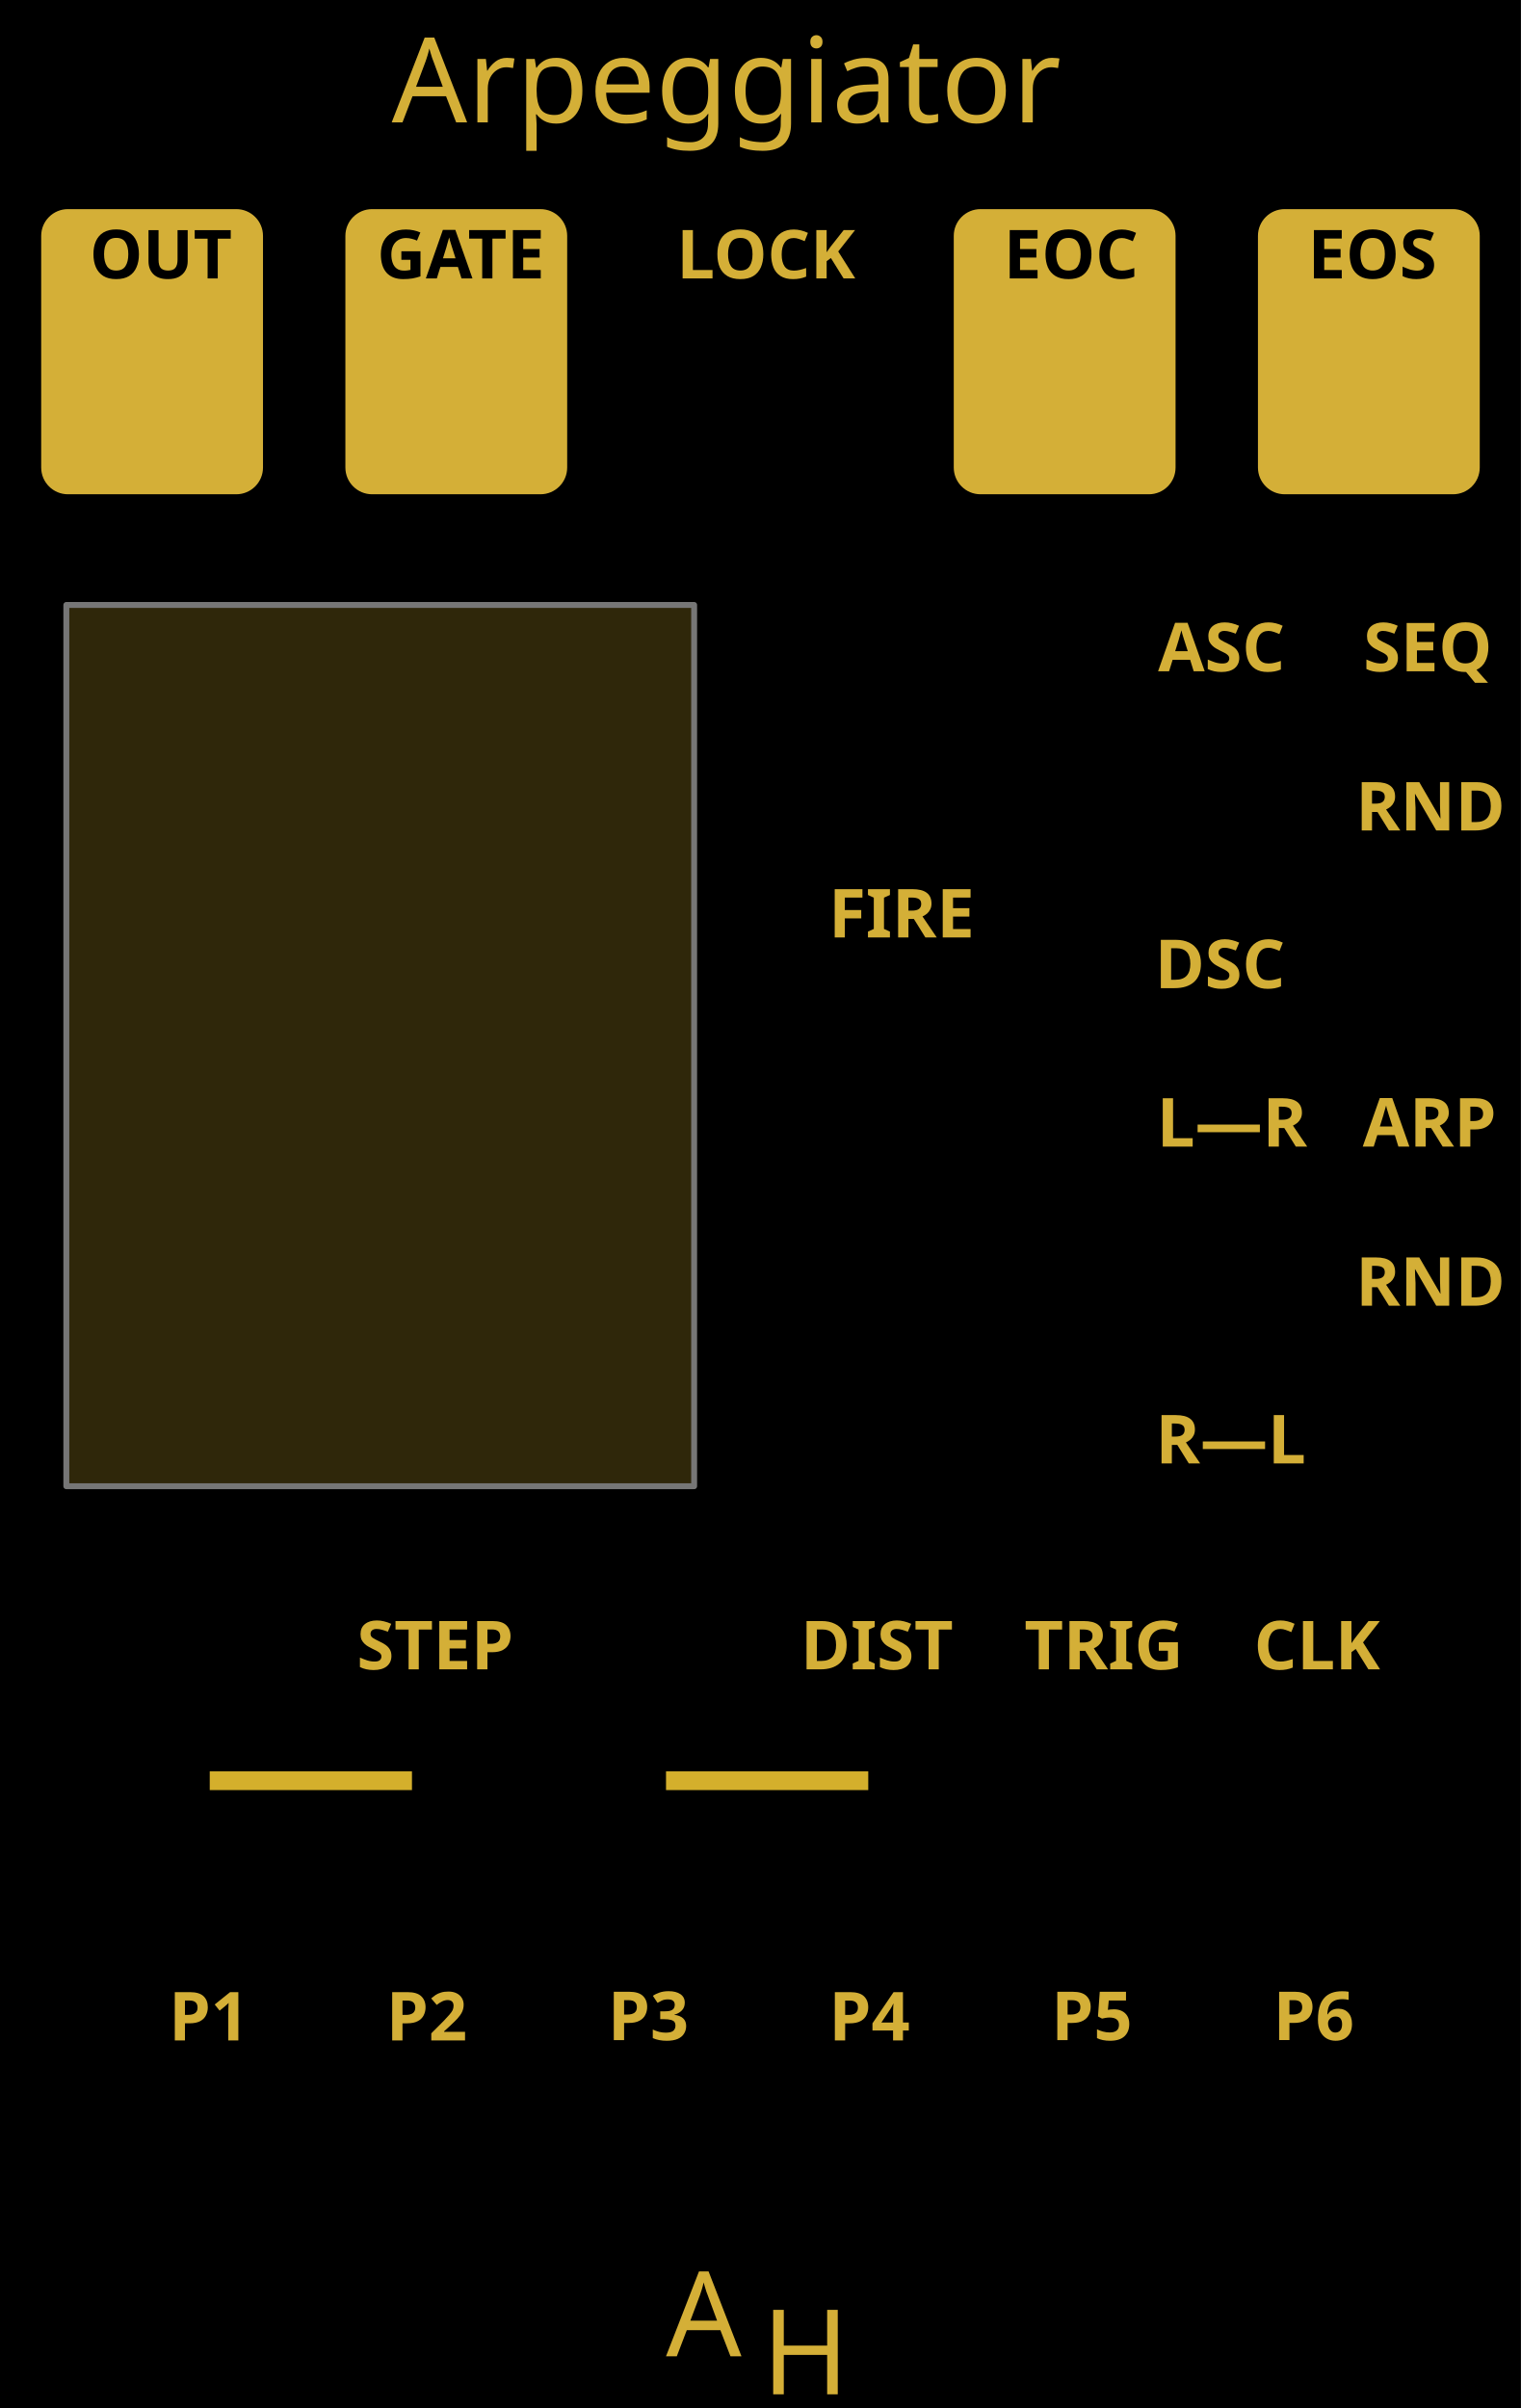
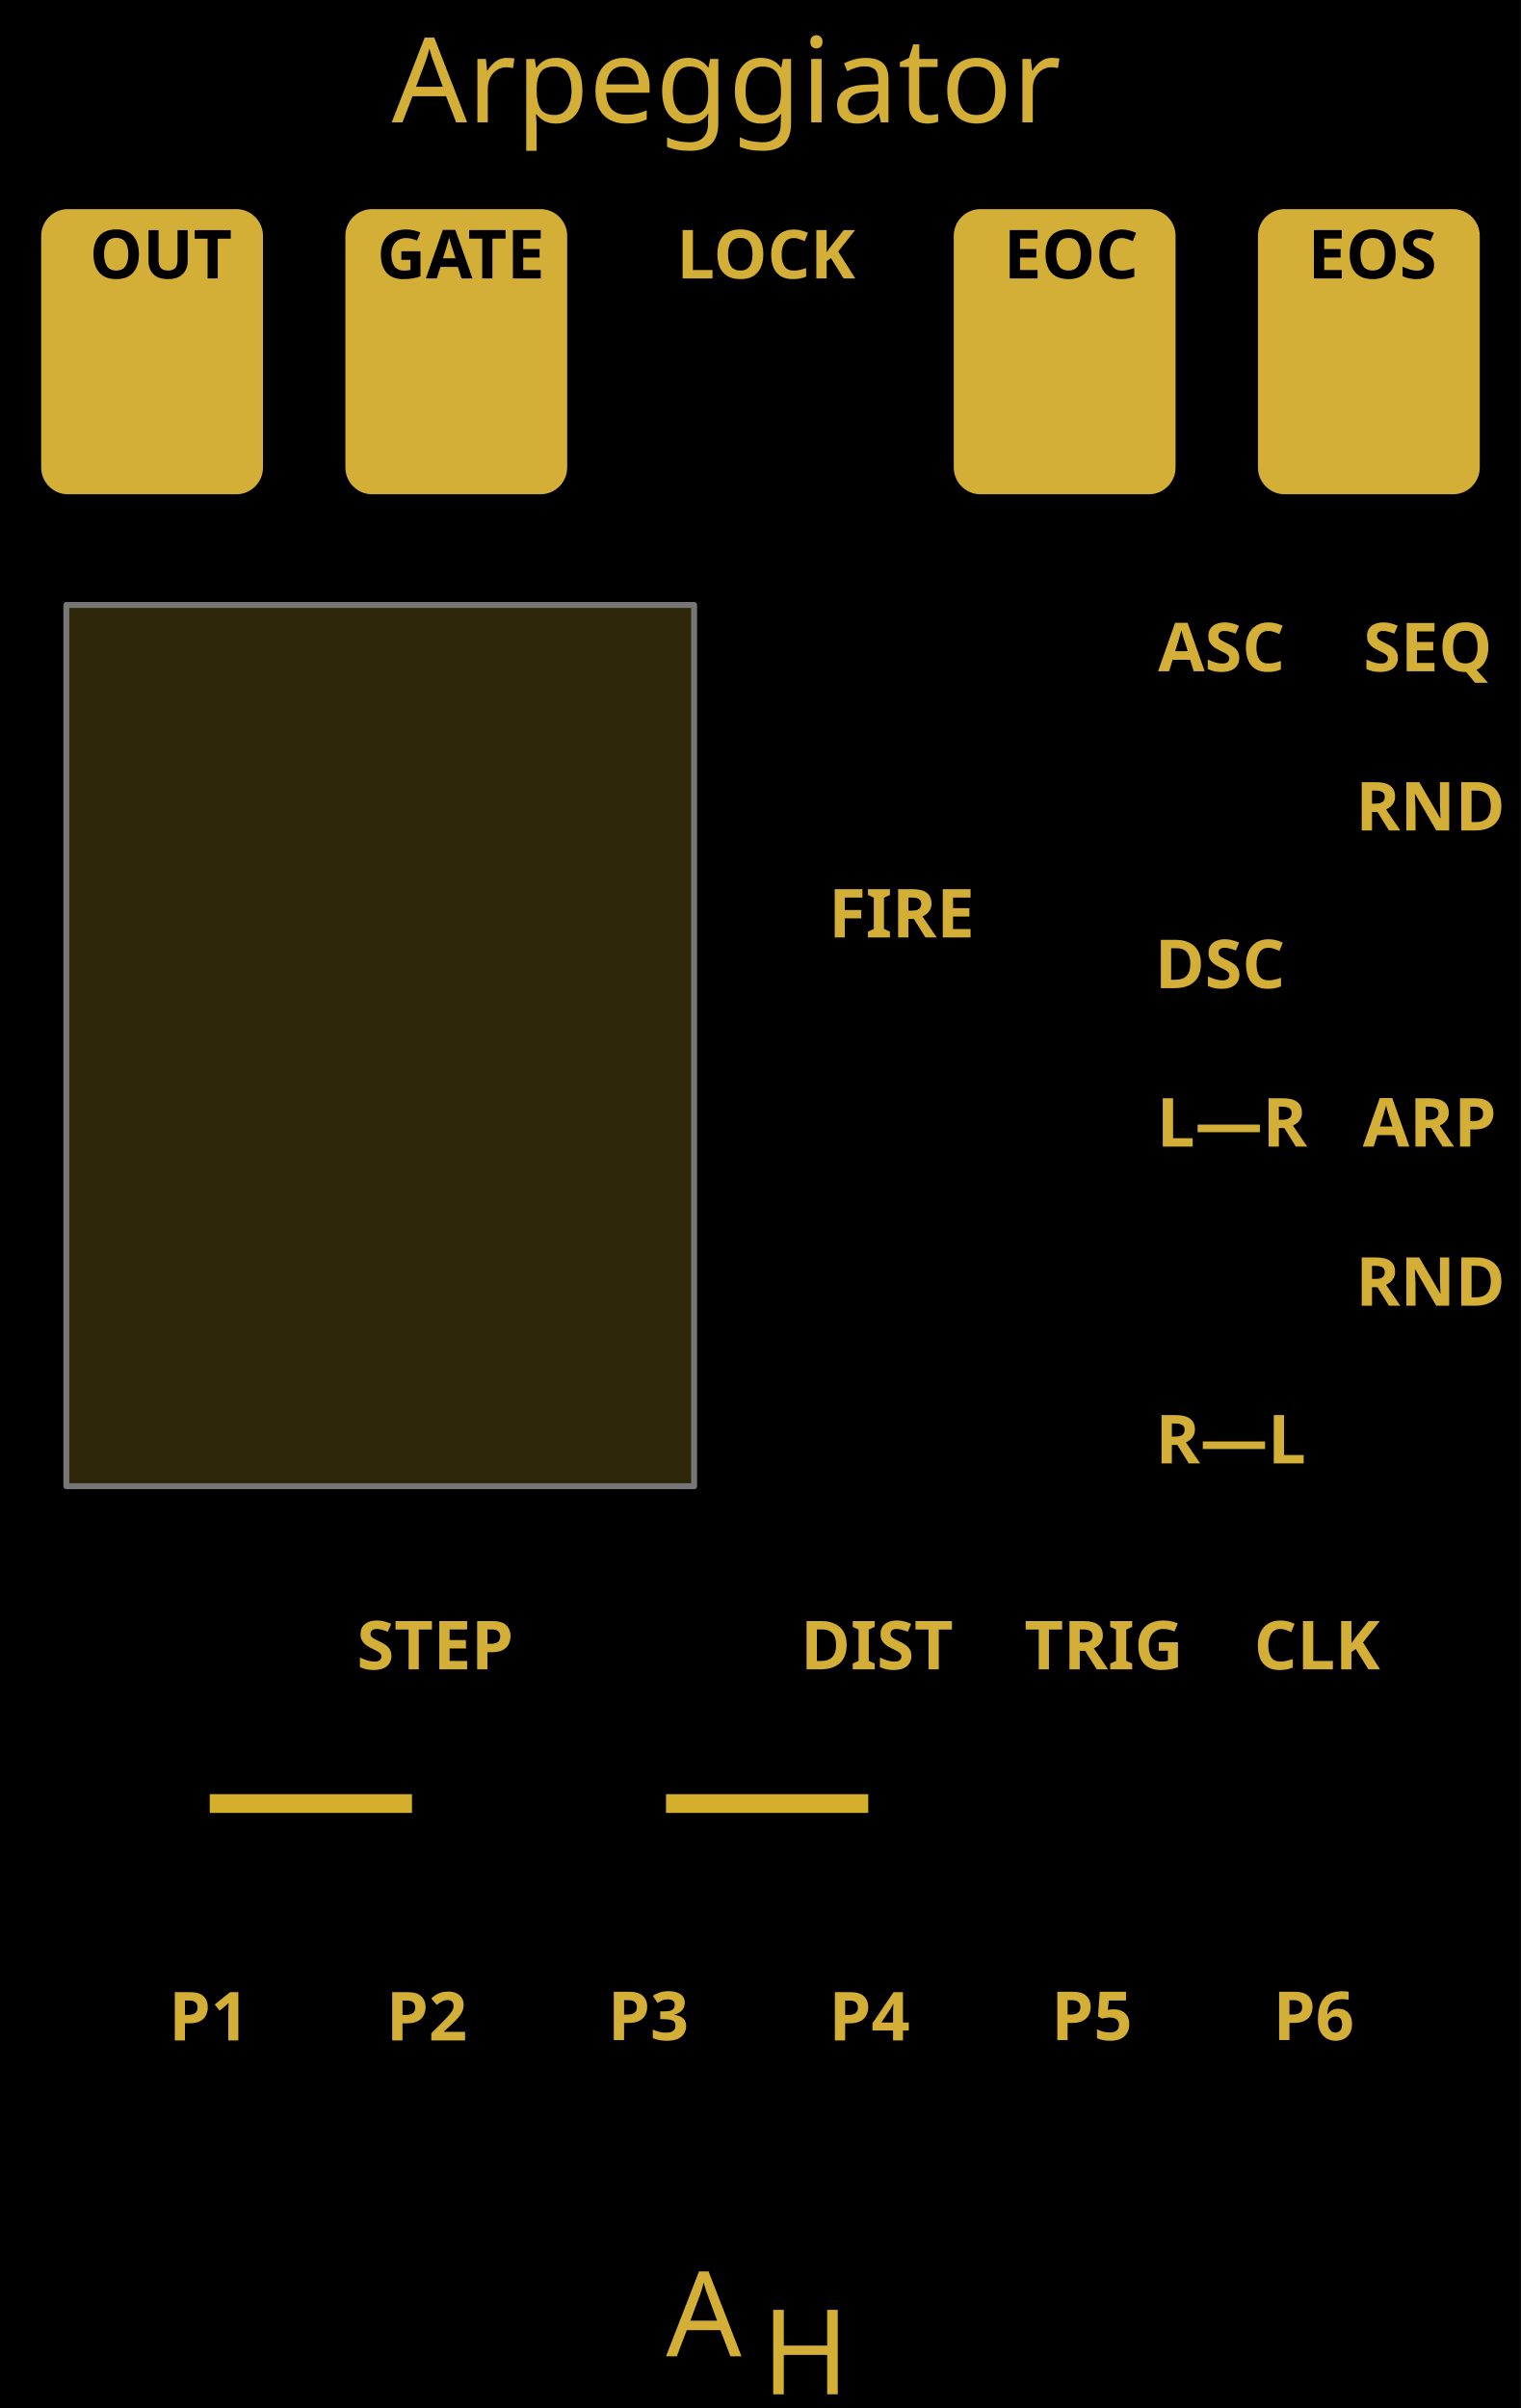
<svg xmlns="http://www.w3.org/2000/svg" xmlns:ns1="http://www.openswatchbook.org/uri/2009/osb" width="240" height="380" id="svg11791" version="1.1">
  <defs id="defs3">
    <marker orient="auto" refY="0" refX="0" id="DotM" style="overflow:visible">
      <path id="path4782" d="m -2.5,-1 c 0,2.76 -2.24,5 -5,5 -2.76,0 -5,-2.24 -5,-5 0,-2.76 2.24,-5 5,-5 2.76,0 5,2.24 5,5 z" style="fill-rule:evenodd;stroke:#000000;stroke-width:1pt" transform="matrix(0.4,0,0,0.4,2.96,0.4)" />
    </marker>
    <marker orient="auto" refY="0" refX="0" id="Arrow1Sstart" style="overflow:visible">
      <path id="path4730" d="M 0,0 5,-5 -12.5,0 5,5 Z" style="fill-rule:evenodd;stroke:#000000;stroke-width:1pt" transform="matrix(0.2,0,0,0.2,1.2,0)" />
    </marker>
    <marker orient="auto" refY="0" refX="0" id="Arrow2Mend" style="overflow:visible">
      <path id="path5158" style="fill-rule:evenodd;stroke-width:0.625;stroke-linejoin:round" d="M 8.719,4.034 -2.207,0.016 8.719,-4.002 c -1.745,2.372 -1.735,5.617 -6e-7,8.035 z" transform="scale(-0.6)" />
    </marker>
    <marker orient="auto" refY="0" refX="0" id="Arrow2Mstart" style="overflow:visible">
      <path id="path5155" style="fill-rule:evenodd;stroke-width:0.625;stroke-linejoin:round" d="M 8.719,4.034 -2.207,0.016 8.719,-4.002 c -1.745,2.372 -1.735,5.617 -6e-7,8.035 z" transform="scale(0.6)" />
    </marker>
    <marker orient="auto" refY="0" refX="0" id="Arrow1Mstart" style="overflow:visible">
      <path id="path6730" d="M 0,0 5,-5 -12.5,0 5,5 Z" style="fill-rule:evenodd;stroke:#000000;stroke-width:1pt" transform="matrix(0.4,0,0,0.4,4,0)" />
    </marker>
    <marker orient="auto" refY="0" refX="0" id="TriangleOutM" style="overflow:visible">
      <path id="path6869" d="M 5.77,0 -2.88,5 V -5 Z" style="fill-rule:evenodd;stroke:#000000;stroke-width:1pt" transform="scale(0.4)" />
    </marker>
    <marker orient="auto" refY="0" refX="0" id="TriangleOutS" style="overflow:visible">
      <path id="path6872" d="M 5.77,0 -2.88,5 V -5 Z" style="fill-rule:evenodd;stroke:#000000;stroke-width:1pt" transform="scale(0.2)" />
    </marker>
    <marker orient="auto" refY="0" refX="0" id="SquareL" style="overflow:visible">
      <path id="path7539" d="M -5,-5 V 5 H 5 V -5 Z" style="fill-rule:evenodd;stroke:#000000;stroke-width:1pt" transform="scale(0.8)" />
    </marker>
    <marker orient="auto" refY="0" refX="0" id="Arrow1Send" style="overflow:visible">
      <path id="path6739" d="M 0,0 5,-5 -12.5,0 5,5 Z" style="fill-rule:evenodd;stroke:#000000;stroke-width:1pt" transform="matrix(-0.2,0,0,-0.2,-1.2,0)" />
    </marker>
    <marker orient="auto" refY="0" refX="0" id="Arrow1Mend" style="overflow:visible">
      <path id="path6733" d="M 0,0 5,-5 -12.5,0 5,5 Z" style="fill-rule:evenodd;stroke:#000000;stroke-width:1pt" transform="matrix(-0.4,0,0,-0.4,-4,0)" />
    </marker>
    <marker orient="auto" refY="0" refX="0" id="Arrow1Lend" style="overflow:visible">
      <path id="path6727" d="M 0,0 5,-5 -12.5,0 5,5 Z" style="fill-rule:evenodd;stroke:#000000;stroke-width:1pt" transform="matrix(-0.8,0,0,-0.8,-10,0)" />
    </marker>
    <filter height="1" width="1" y="0" x="0" id="filter3998" style="color-interpolation-filters:sRGB">
      <feConvolveMatrix order="3 3" kernelMatrix="0 1 0 0 -2 0 0 1 0" in="SourceGraphic" divisor="1" targetX="1" targetY="1" preserveAlpha="true" result="result0" bias="0" id="feConvolveMatrix4000" />
    </filter>
    <filter height="1" width="1" y="0" x="0" id="filter3286" style="color-interpolation-filters:sRGB">
      <feFlood flood-color="rgb(128,128,128)" flood-opacity="0" result="result1" id="feFlood3288" />
      <feBlend result="result2" mode="normal" in2="SourceGraphic" id="feBlend3290" />
      <feComposite k4="0" k3="0" k1="0" result="result3" operator="arithmetic" k2="1" in2="SourceGraphic" id="feComposite3292" />
      <feComposite operator="in" in2="SourceGraphic" id="feComposite3294" />
    </filter>
    <clipPath clipPathUnits="userSpaceOnUse" id="clipPath6603">
      <path d="M 402,402 H 9515 V 13631 H 402 Z" id="path6605" style="clip-rule:evenodd" />
    </clipPath>
    <clipPath clipPathUnits="userSpaceOnUse" id="clipPath6613">
      <path d="M 402,402 H 9515 V 13631 H 402 Z" id="path6615" style="clip-rule:evenodd" />
    </clipPath>
    <clipPath clipPathUnits="userSpaceOnUse" id="clipPath6619">
      <path d="M 614,402 H 9303 V 6057 H 614 Z" id="path6621" style="clip-rule:evenodd" />
    </clipPath>
    <clipPath clipPathUnits="userSpaceOnUse" id="clipPath6290">
      <path d="M 402,402 H 9515 V 13631 H 402 Z" id="path6292" style="clip-rule:evenodd" />
    </clipPath>
    <clipPath clipPathUnits="userSpaceOnUse" id="clipPath6300">
      <path d="M 402,402 H 9515 V 13631 H 402 Z" id="path6302" style="clip-rule:evenodd" />
    </clipPath>
    <clipPath clipPathUnits="userSpaceOnUse" id="clipPath6306">
      <path d="M 614,402 H 9303 V 6655 H 614 Z" id="path6308" style="clip-rule:evenodd" />
    </clipPath>
    <clipPath clipPathUnits="userSpaceOnUse" id="clipPath5977">
      <path d="M 402,402 H 9515 V 13631 H 402 Z" id="path5979" style="clip-rule:evenodd" />
    </clipPath>
    <clipPath clipPathUnits="userSpaceOnUse" id="clipPath5987">
      <path d="M 402,402 H 9515 V 13631 H 402 Z" id="path5989" style="clip-rule:evenodd" />
    </clipPath>
    <clipPath clipPathUnits="userSpaceOnUse" id="clipPath5993">
      <path d="M 614,402 H 9303 V 6645 H 614 Z" id="path5995" style="clip-rule:evenodd" />
    </clipPath>
    <clipPath clipPathUnits="userSpaceOnUse" id="clipPath5664">
      <path d="M 402,402 H 9515 V 13631 H 402 Z" id="path5666" style="clip-rule:evenodd" />
    </clipPath>
    <clipPath clipPathUnits="userSpaceOnUse" id="clipPath5674">
      <path d="M 402,402 H 9515 V 13631 H 402 Z" id="path5676" style="clip-rule:evenodd" />
    </clipPath>
    <clipPath clipPathUnits="userSpaceOnUse" id="clipPath5680">
      <path d="M 614,402 H 9303 V 6655 H 614 Z" id="path5682" style="clip-rule:evenodd" />
    </clipPath>
    <clipPath clipPathUnits="userSpaceOnUse" id="clipPath5363">
      <path d="M 402,402 H 9515 V 13631 H 402 Z" id="path5365" style="clip-rule:evenodd" />
    </clipPath>
    <clipPath clipPathUnits="userSpaceOnUse" id="clipPath5373">
      <path d="M 402,402 H 9515 V 13631 H 402 Z" id="path5375" style="clip-rule:evenodd" />
    </clipPath>
    <clipPath clipPathUnits="userSpaceOnUse" id="clipPath5379">
      <path d="M 614,402 H 9303 V 6051 H 614 Z" id="path5381" style="clip-rule:evenodd" />
    </clipPath>
    <clipPath clipPathUnits="userSpaceOnUse" id="clipPath5062">
      <path d="M 402,402 H 9515 V 13631 H 402 Z" id="path5064" style="clip-rule:evenodd" />
    </clipPath>
    <clipPath clipPathUnits="userSpaceOnUse" id="clipPath5072">
      <path d="M 402,402 H 9515 V 13631 H 402 Z" id="path5074" style="clip-rule:evenodd" />
    </clipPath>
    <clipPath clipPathUnits="userSpaceOnUse" id="clipPath5078">
      <path d="M 614,402 H 9303 V 6051 H 614 Z" id="path5080" style="clip-rule:evenodd" />
    </clipPath>
    <clipPath clipPathUnits="userSpaceOnUse" id="clipPath4761">
      <path d="M 402,402 H 9515 V 13631 H 402 Z" id="path4763" style="clip-rule:evenodd" />
    </clipPath>
    <clipPath clipPathUnits="userSpaceOnUse" id="clipPath4771">
      <path d="M 402,402 H 9515 V 13631 H 402 Z" id="path4773" style="clip-rule:evenodd" />
    </clipPath>
    <clipPath clipPathUnits="userSpaceOnUse" id="clipPath4777">
      <path d="M 614,402 H 9303 V 6051 H 614 Z" id="path4779" style="clip-rule:evenodd" />
    </clipPath>
    <clipPath clipPathUnits="userSpaceOnUse" id="clipPath4159">
      <path d="M 402,402 H 9515 V 13631 H 402 Z" id="path4161" style="clip-rule:evenodd" />
    </clipPath>
    <clipPath clipPathUnits="userSpaceOnUse" id="clipPath4169">
      <path d="M 402,402 H 9515 V 13631 H 402 Z" id="path4171" style="clip-rule:evenodd" />
    </clipPath>
    <clipPath clipPathUnits="userSpaceOnUse" id="clipPath4175">
      <path d="M 614,402 H 9303 V 6051 H 614 Z" id="path4177" style="clip-rule:evenodd" />
    </clipPath>
    <linearGradient ns1:paint="solid" id="linearGradient8170">
      <stop id="stop8172" offset="0" style="stop-color:#000000;stop-opacity:1;" />
    </linearGradient>
    <filter height="1" width="1" y="0" x="0" id="filter3998-0" style="color-interpolation-filters:sRGB">
      <feConvolveMatrix order="3 3" kernelMatrix="0 1 0 0 -2 0 0 1 0" in="SourceGraphic" divisor="1" targetX="1" targetY="1" preserveAlpha="true" result="result0" bias="0" id="feConvolveMatrix4000-2" />
    </filter>
    <filter height="1" width="1" y="0" x="0" id="filter3286-2" style="color-interpolation-filters:sRGB">
      <feFlood flood-color="rgb(128,128,128)" flood-opacity="0" result="result1" id="feFlood3288-2" />
      <feBlend result="result2" mode="normal" in2="SourceGraphic" id="feBlend3290-7" />
      <feComposite k4="0" k3="0" k1="0" result="result3" operator="arithmetic" k2="1" in2="SourceGraphic" id="feComposite3292-9" />
      <feComposite operator="in" in2="SourceGraphic" id="feComposite3294-7" />
    </filter>
    <clipPath clipPathUnits="userSpaceOnUse" id="clipPath6603-6">
      <path d="M 402,402 H 9515 V 13631 H 402 Z" id="path6605-9" style="clip-rule:evenodd" />
    </clipPath>
    <clipPath clipPathUnits="userSpaceOnUse" id="clipPath6613-4">
      <path d="M 402,402 H 9515 V 13631 H 402 Z" id="path6615-8" style="clip-rule:evenodd" />
    </clipPath>
    <clipPath clipPathUnits="userSpaceOnUse" id="clipPath6619-1">
      <path d="M 614,402 H 9303 V 6057 H 614 Z" id="path6621-7" style="clip-rule:evenodd" />
    </clipPath>
    <clipPath clipPathUnits="userSpaceOnUse" id="clipPath6290-7">
      <path d="M 402,402 H 9515 V 13631 H 402 Z" id="path6292-5" style="clip-rule:evenodd" />
    </clipPath>
    <clipPath clipPathUnits="userSpaceOnUse" id="clipPath6300-0">
      <path d="M 402,402 H 9515 V 13631 H 402 Z" id="path6302-9" style="clip-rule:evenodd" />
    </clipPath>
    <clipPath clipPathUnits="userSpaceOnUse" id="clipPath6306-6">
      <path d="M 614,402 H 9303 V 6655 H 614 Z" id="path6308-7" style="clip-rule:evenodd" />
    </clipPath>
    <clipPath clipPathUnits="userSpaceOnUse" id="clipPath5977-5">
      <path d="M 402,402 H 9515 V 13631 H 402 Z" id="path5979-9" style="clip-rule:evenodd" />
    </clipPath>
    <clipPath clipPathUnits="userSpaceOnUse" id="clipPath5987-8">
      <path d="M 402,402 H 9515 V 13631 H 402 Z" id="path5989-4" style="clip-rule:evenodd" />
    </clipPath>
    <clipPath clipPathUnits="userSpaceOnUse" id="clipPath5993-8">
      <path d="M 614,402 H 9303 V 6645 H 614 Z" id="path5995-7" style="clip-rule:evenodd" />
    </clipPath>
    <clipPath clipPathUnits="userSpaceOnUse" id="clipPath5664-9">
      <path d="M 402,402 H 9515 V 13631 H 402 Z" id="path5666-9" style="clip-rule:evenodd" />
    </clipPath>
    <clipPath clipPathUnits="userSpaceOnUse" id="clipPath5674-5">
      <path d="M 402,402 H 9515 V 13631 H 402 Z" id="path5676-5" style="clip-rule:evenodd" />
    </clipPath>
    <clipPath clipPathUnits="userSpaceOnUse" id="clipPath5680-8">
      <path d="M 614,402 H 9303 V 6655 H 614 Z" id="path5682-9" style="clip-rule:evenodd" />
    </clipPath>
    <clipPath clipPathUnits="userSpaceOnUse" id="clipPath5363-3">
      <path d="M 402,402 H 9515 V 13631 H 402 Z" id="path5365-2" style="clip-rule:evenodd" />
    </clipPath>
    <clipPath clipPathUnits="userSpaceOnUse" id="clipPath5373-7">
      <path d="M 402,402 H 9515 V 13631 H 402 Z" id="path5375-5" style="clip-rule:evenodd" />
    </clipPath>
    <clipPath clipPathUnits="userSpaceOnUse" id="clipPath5379-4">
      <path d="M 614,402 H 9303 V 6051 H 614 Z" id="path5381-8" style="clip-rule:evenodd" />
    </clipPath>
    <clipPath clipPathUnits="userSpaceOnUse" id="clipPath5062-2">
      <path d="M 402,402 H 9515 V 13631 H 402 Z" id="path5064-2" style="clip-rule:evenodd" />
    </clipPath>
    <clipPath clipPathUnits="userSpaceOnUse" id="clipPath5072-4">
      <path d="M 402,402 H 9515 V 13631 H 402 Z" id="path5074-9" style="clip-rule:evenodd" />
    </clipPath>
    <clipPath clipPathUnits="userSpaceOnUse" id="clipPath5078-8">
      <path d="M 614,402 H 9303 V 6051 H 614 Z" id="path5080-7" style="clip-rule:evenodd" />
    </clipPath>
    <clipPath clipPathUnits="userSpaceOnUse" id="clipPath4761-5">
      <path d="M 402,402 H 9515 V 13631 H 402 Z" id="path4763-2" style="clip-rule:evenodd" />
    </clipPath>
    <clipPath clipPathUnits="userSpaceOnUse" id="clipPath4771-1">
      <path d="M 402,402 H 9515 V 13631 H 402 Z" id="path4773-7" style="clip-rule:evenodd" />
    </clipPath>
    <clipPath clipPathUnits="userSpaceOnUse" id="clipPath4777-0">
      <path d="M 614,402 H 9303 V 6051 H 614 Z" id="path4779-9" style="clip-rule:evenodd" />
    </clipPath>
    <clipPath clipPathUnits="userSpaceOnUse" id="clipPath4159-1">
      <path d="M 402,402 H 9515 V 13631 H 402 Z" id="path4161-2" style="clip-rule:evenodd" />
    </clipPath>
    <clipPath clipPathUnits="userSpaceOnUse" id="clipPath4169-5">
      <path d="M 402,402 H 9515 V 13631 H 402 Z" id="path4171-5" style="clip-rule:evenodd" />
    </clipPath>
    <clipPath clipPathUnits="userSpaceOnUse" id="clipPath4175-8">
      <path d="M 614,402 H 9303 V 6051 H 614 Z" id="path4177-8" style="clip-rule:evenodd" />
    </clipPath>
    <linearGradient ns1:paint="solid" id="linearGradient8170-5">
      <stop id="stop8172-0" offset="0" style="stop-color:#000000;stop-opacity:1;" />
    </linearGradient>
    <clipPath id="clip89">
      <rect id="rect4864" height="19" width="18" x="0" y="0" />
    </clipPath>
    <clipPath id="clip90">
      <path id="path4861" d="m 0.898,0.129 h 16.25 v 17.883 h -16.25 z m 0,0" />
    </clipPath>
    <mask id="mask44">
      <g transform="matrix(0.2645833,0,0,0.2645833,89.35879,128.5777)" id="g4858" style="filter:url(#alpha)">
        <rect id="rect4856" style="fill:#000000;fill-opacity:0.15;stroke:none" height="3351.5" width="3052.87" y="0" x="0" />
      </g>
    </mask>
    <filter height="1" width="1" y="0" x="0" filterUnits="objectBoundingBox" id="alpha">
      <feColorMatrix id="feColorMatrix4149" values="0 0 0 0 1 0 0 0 0 1 0 0 0 0 1 0 0 0 1 0" in="SourceGraphic" type="matrix" />
    </filter>
    <clipPath id="clipPath17821">
      <rect id="rect17819" height="19" width="18" x="0" y="0" />
    </clipPath>
    <clipPath id="clipPath17825">
      <path id="path17823" d="m 0.898,0.129 h 16.25 v 17.883 h -16.25 z m 0,0" />
    </clipPath>
    <clipPath id="clip87">
      <rect id="rect4848" height="26" width="24" x="0" y="0" />
    </clipPath>
    <clipPath id="clip88">
      <path id="path4845" d="m 0.684,0.922 h 22.68 v 24.938 H 0.684 Z m 0,0" />
    </clipPath>
    <mask id="mask43">
      <g transform="matrix(0.2645833,0,0,0.2645833,89.35879,128.5777)" id="g4842" style="filter:url(#alpha)">
        <rect id="rect4840" style="fill:#000000;fill-opacity:0.15;stroke:none" height="3351.5" width="3052.87" y="0" x="0" />
      </g>
    </mask>
    <filter height="1" width="1" y="0" x="0" filterUnits="objectBoundingBox" id="filter17836">
      <feColorMatrix id="feColorMatrix17834" values="0 0 0 0 1 0 0 0 0 1 0 0 0 0 1 0 0 0 1 0" in="SourceGraphic" type="matrix" />
    </filter>
    <clipPath id="clipPath17840">
      <rect id="rect17838" height="26" width="24" x="0" y="0" />
    </clipPath>
    <clipPath id="clipPath17844">
      <path id="path17842" d="m 0.684,0.922 h 22.68 v 24.938 H 0.684 Z m 0,0" />
    </clipPath>
    <filter style="color-interpolation-filters:sRGB" id="filter3933" x="-0.014" width="1.027" y="-0.011" height="1.021">
      <feGaussianBlur stdDeviation="0.2" id="feGaussianBlur3935" />
    </filter>
  </defs>
  <g id="layer2" style="display:inline" transform="translate(0.01175524,-74.38676)">
    <rect style="fill:#000000;fill-opacity:1;stroke-width:16.21" id="rect7953" width="240" height="380" x="-0.012" y="74.387" ry="0" />
    <rect transform="scale(1,-1)" ry="4.219" y="-432.387" x="154.988" height="45" width="35" id="rect3073" style="fill:#000000;fill-opacity:1;stroke-width:0.785" />
    <rect style="fill:#000000;fill-opacity:1;stroke-width:0.785;filter:url(#filter3933)" id="rect3075" width="35" height="45" x="150.488" y="-432.387" ry="4.219" transform="matrix(0.9732212,0,0,-0.9791147,-26.00149,8.560672)" />
    <rect transform="scale(1,-1)" ry="4.219" y="-432.387" x="49.988" height="45" width="35" id="rect3077" style="fill:#000000;fill-opacity:1;stroke-width:0.785" />
    <g style="font-style:normal;font-variant:normal;font-weight:bold;font-stretch:condensed;font-size:24px;line-height:125%;font-family:Miso;-inkscape-font-specification:'Miso Bold Condensed';letter-spacing:-0.06px;word-spacing:0px;fill:#000000;fill-opacity:1;stroke:none" id="text4395" transform="matrix(0.8346288,0,0,0.8346288,-0.00194398,75.14247)" />
    <g transform="matrix(0.8346288,0,0,0.8346288,-0.00194398,76.32542)" style="font-style:normal;font-variant:normal;font-weight:normal;font-stretch:normal;font-size:16px;line-height:125%;font-family:Nasalization;-inkscape-font-specification:Nasalization;letter-spacing:0px;word-spacing:0px;fill:#000000;fill-opacity:1;stroke:none" id="text20106" />
    <g style="font-style:normal;font-variant:normal;font-weight:bold;font-stretch:condensed;font-size:14px;line-height:125%;font-family:Miso;-inkscape-font-specification:'Miso Bold Condensed';letter-spacing:-0.06px;word-spacing:0px;fill:#000000;fill-opacity:1;stroke:none" id="flowRoot7367" transform="matrix(0.8346288,0,0,0.8346288,-0.00194398,75.14247)" />
    <g transform="matrix(0.8346288,0,0,0.8346288,-0.00194398,76.32542)" style="font-style:normal;font-variant:normal;font-weight:bold;font-stretch:condensed;font-size:14px;line-height:125%;font-family:Miso;-inkscape-font-specification:'Miso Bold Condensed';letter-spacing:0px;word-spacing:0px;fill:#000000;fill-opacity:1;stroke:none" id="text10240" />
    <g style="display:inline;fill:#ffffff;fill-opacity:1" transform="matrix(0.8346288,0,0,0.8346288,-34.48847,235.1078)" id="g4020" />
    <text xml:space="preserve" style="font-style:normal;font-weight:normal;font-size:40px;line-height:1.25;font-family:sans-serif;letter-spacing:0px;word-spacing:0px;fill:#d4af37;fill-opacity:1;stroke:none" x="60.923" y="396.387" id="text5449">
      <tspan id="tspan5447" x="60.923" y="396.387" style="font-style:normal;font-variant:normal;font-weight:bold;font-stretch:normal;font-size:10.667px;font-family:Eurostile;-inkscape-font-specification:'Eurostile, Bold';font-variant-ligatures:normal;font-variant-caps:normal;font-variant-numeric:normal;font-feature-settings:normal;text-align:start;writing-mode:lr-tb;text-anchor:start;fill:#d4af37;fill-opacity:1">P2</tspan>
    </text>
    <rect style="fill:#000000;fill-opacity:1;stroke-width:0.785" id="rect2684" width="35" height="45" x="14.988" y="-432.387" ry="4.219" transform="scale(1,-1)" />
    <text xml:space="preserve" style="font-style:normal;font-weight:normal;font-size:39.768px;line-height:1.25;font-family:sans-serif;letter-spacing:0px;word-spacing:0px;fill:#d4af37;fill-opacity:1;stroke:none;stroke-width:0.994" x="26.782" y="394.091" id="text2688" transform="scale(0.994209,1.005825)">
      <tspan id="tspan2686" x="26.782" y="394.091" style="font-style:normal;font-variant:normal;font-weight:bold;font-stretch:normal;font-size:10.605px;font-family:Eurostile;-inkscape-font-specification:'Eurostile, Bold';font-variant-ligatures:normal;font-variant-caps:normal;font-variant-numeric:normal;font-feature-settings:normal;text-align:start;writing-mode:lr-tb;text-anchor:start;fill:#d4af37;fill-opacity:1;stroke-width:0.994">P1</tspan>
    </text>
    <text id="text2696" y="396.387" x="130.775" style="font-style:normal;font-weight:normal;font-size:40px;line-height:1.25;font-family:sans-serif;letter-spacing:0px;word-spacing:0px;fill:#d4af37;fill-opacity:1;stroke:none" xml:space="preserve">
      <tspan style="font-style:normal;font-variant:normal;font-weight:bold;font-stretch:normal;font-size:10.667px;font-family:Eurostile;-inkscape-font-specification:'Eurostile, Bold';font-variant-ligatures:normal;font-variant-caps:normal;font-variant-numeric:normal;font-feature-settings:normal;text-align:start;writing-mode:lr-tb;text-anchor:start;fill:#d4af37;fill-opacity:1" y="396.387" x="130.775" id="tspan2694">P4</tspan>
    </text>
    <text xml:space="preserve" style="font-style:normal;font-weight:normal;font-size:40px;line-height:1.25;font-family:sans-serif;letter-spacing:0px;word-spacing:0px;fill:#d4af37;fill-opacity:1;stroke:none" x="165.874" y="396.329" id="text2704">
      <tspan id="tspan2702" x="165.874" y="396.329" style="font-style:normal;font-variant:normal;font-weight:bold;font-stretch:normal;font-size:10.667px;font-family:Eurostile;-inkscape-font-specification:'Eurostile, Bold';font-variant-ligatures:normal;font-variant-caps:normal;font-variant-numeric:normal;font-feature-settings:normal;text-align:start;writing-mode:lr-tb;text-anchor:start;fill:#d4af37;fill-opacity:1">P5</tspan>
    </text>
    <text id="text7961" y="93.702" x="61.796" style="font-style:normal;font-weight:normal;font-size:40px;line-height:1.25;font-family:sans-serif;letter-spacing:0px;word-spacing:0px;fill:#d4af37;fill-opacity:1;stroke:none" xml:space="preserve">
      <tspan style="font-style:normal;font-variant:normal;font-weight:normal;font-stretch:normal;font-size:18.667px;font-family:'Cooper Black';-inkscape-font-specification:'Cooper Black, Normal';font-variant-ligatures:normal;font-variant-caps:normal;font-variant-numeric:normal;font-feature-settings:normal;text-align:start;writing-mode:lr-tb;text-anchor:start;fill:#d4af37;fill-opacity:1" y="93.702" x="61.796" id="tspan7959">Arpeggiator</tspan>
    </text>
    <text xml:space="preserve" style="font-style:normal;font-weight:normal;font-size:40px;line-height:1.25;font-family:sans-serif;letter-spacing:0px;word-spacing:0px;fill:#000000;fill-opacity:1;stroke:none" x="112.307" y="441.102" id="text6045">
      <tspan id="tspan6043" x="112.307" y="476.492" />
    </text>
    <g id="g6059" transform="translate(-0.8833256,1.500498)">
      <text id="text6049" y="444.725" x="105.966" style="font-style:normal;font-weight:normal;font-size:40px;line-height:1.25;font-family:sans-serif;letter-spacing:0px;word-spacing:0px;fill:#000000;fill-opacity:1;stroke:none" xml:space="preserve">
        <tspan style="font-style:normal;font-variant:normal;font-weight:normal;font-stretch:normal;font-size:18.667px;font-family:'Cooper Black';-inkscape-font-specification:'Cooper Black, Normal';font-variant-ligatures:normal;font-variant-caps:normal;font-variant-numeric:normal;font-feature-settings:normal;text-align:start;writing-mode:lr-tb;text-anchor:start;fill:#d4af37;fill-opacity:1" y="444.725" x="105.966" id="tspan6047">A</tspan>
      </text>
      <text xml:space="preserve" style="font-style:normal;font-weight:normal;font-size:40px;line-height:1.25;font-family:sans-serif;letter-spacing:0px;word-spacing:0px;fill:#000000;fill-opacity:1;stroke:none" x="121.066" y="450.725" id="text6053">
        <tspan id="tspan6051" x="121.066" y="450.725" style="font-style:normal;font-variant:normal;font-weight:normal;font-stretch:normal;font-size:18.667px;font-family:'Cooper Black';-inkscape-font-specification:'Cooper Black, Normal';font-variant-ligatures:normal;font-variant-caps:normal;font-variant-numeric:normal;font-feature-settings:normal;text-align:start;writing-mode:lr-tb;text-anchor:start;fill:#d4af37;fill-opacity:1">H</tspan>
      </text>
    </g>
    <rect transform="scale(1,-1)" ry="4.219" y="-152.387" x="6.488" height="45" width="35" id="rect1115" style="fill:#d4af37;fill-opacity:1;stroke-width:0.785" />
    <text transform="scale(0.994209,1.005825)" id="text1119" y="117.639" x="14.209" style="font-style:normal;font-weight:normal;font-size:39.768px;line-height:1.25;font-family:sans-serif;letter-spacing:0px;word-spacing:0px;fill:#000000;fill-opacity:1;stroke:none;stroke-width:0.994" xml:space="preserve">
      <tspan style="font-style:normal;font-variant:normal;font-weight:bold;font-stretch:normal;font-size:10.605px;font-family:Eurostile;-inkscape-font-specification:'Eurostile, Bold';font-variant-ligatures:normal;font-variant-caps:normal;font-variant-numeric:normal;font-feature-settings:normal;text-align:start;writing-mode:lr-tb;text-anchor:start;fill:#000000;fill-opacity:1;stroke-width:0.994" y="117.639" x="14.209" id="tspan1117">OUT</tspan>
    </text>
    <rect style="fill:#d4af37;fill-opacity:1;stroke-width:0.785" id="rect1106" width="35" height="45" x="54.488" y="-152.387" ry="4.219" transform="scale(1,-1)" />
    <text id="text1110" y="118.324" x="59.462" style="font-style:normal;font-weight:normal;font-size:40px;line-height:1.25;font-family:sans-serif;letter-spacing:0px;word-spacing:0px;fill:#000000;fill-opacity:1;stroke:none" xml:space="preserve">
      <tspan style="font-style:normal;font-variant:normal;font-weight:bold;font-stretch:normal;font-size:10.667px;font-family:Eurostile;-inkscape-font-specification:'Eurostile, Bold';font-variant-ligatures:normal;font-variant-caps:normal;font-variant-numeric:normal;font-feature-settings:normal;text-align:start;writing-mode:lr-tb;text-anchor:start;fill:#000000;fill-opacity:1" y="118.324" x="59.462" id="tspan1108">GATE</tspan>
    </text>
    <rect style="fill:#d4af37;fill-opacity:1;stroke-width:0.785" id="rect1112" width="35" height="45" x="198.488" y="-152.387" ry="4.219" transform="scale(1,-1)" />
    <text id="text1116" y="118.324" x="206.366" style="font-style:normal;font-weight:normal;font-size:40px;line-height:1.25;font-family:sans-serif;letter-spacing:0px;word-spacing:0px;fill:#000000;fill-opacity:1;stroke:none" xml:space="preserve">
      <tspan style="font-style:normal;font-variant:normal;font-weight:bold;font-stretch:normal;font-size:10.667px;font-family:Eurostile;-inkscape-font-specification:'Eurostile, Bold';font-variant-ligatures:normal;font-variant-caps:normal;font-variant-numeric:normal;font-feature-settings:normal;text-align:start;writing-mode:lr-tb;text-anchor:start;fill:#000000;fill-opacity:1" y="118.324" x="206.366" id="tspan1114">EOS</tspan>
    </text>
    <rect style="fill:#000000;fill-opacity:1;stroke-width:0.785" id="rect3927" width="35" height="45" x="84.988" y="-432.387" ry="4.219" transform="scale(1,-1)" />
    <text id="text3931" y="396.329" x="95.889" style="font-style:normal;font-weight:normal;font-size:40px;line-height:1.25;font-family:sans-serif;letter-spacing:0px;word-spacing:0px;fill:#d4af37;fill-opacity:1;stroke:none" xml:space="preserve">
      <tspan style="font-style:normal;font-variant:normal;font-weight:bold;font-stretch:normal;font-size:10.667px;font-family:Eurostile;-inkscape-font-specification:'Eurostile, Bold';font-variant-ligatures:normal;font-variant-caps:normal;font-variant-numeric:normal;font-feature-settings:normal;text-align:start;writing-mode:lr-tb;text-anchor:start;fill:#d4af37;fill-opacity:1" y="396.329" x="95.889" id="tspan3929">P3</tspan>
    </text>
    <rect style="fill:#000000;fill-opacity:1;stroke-width:0.785" id="rect10536" width="35" height="45" x="189.988" y="-371.887" ry="4.219" transform="scale(1,-1)" />
    <rect transform="matrix(0.9735888,0,0,-0.9791147,8.943292,-51.9394)" ry="4.219" y="-432.387" x="150.488" height="45" width="35" id="rect10538" style="fill:#000000;fill-opacity:1;stroke-width:0.785;filter:url(#filter3933)" />
    <rect style="fill:#000000;fill-opacity:1;stroke-width:0.785" id="rect10540" width="35" height="45" x="49.988" y="-371.887" ry="4.219" transform="scale(1,-1)" />
    <text id="text10544" y="337.824" x="56.301" style="font-style:normal;font-weight:normal;font-size:40px;line-height:1.25;font-family:sans-serif;letter-spacing:0px;word-spacing:0px;fill:#d4af37;fill-opacity:1;stroke:none" xml:space="preserve">
      <tspan style="font-style:normal;font-variant:normal;font-weight:bold;font-stretch:normal;font-size:10.667px;font-family:Eurostile;-inkscape-font-specification:'Eurostile, Bold';font-variant-ligatures:normal;font-variant-caps:normal;font-variant-numeric:normal;font-feature-settings:normal;text-align:start;writing-mode:lr-tb;text-anchor:start;fill:#d4af37;fill-opacity:1" y="337.824" x="56.301" id="tspan10542">STEP</tspan>
    </text>
    <rect transform="scale(1,-1)" ry="4.219" y="-371.887" x="14.988" height="45" width="35" id="rect10546" style="fill:#000000;fill-opacity:1;stroke-width:0.785" />
    <text xml:space="preserve" style="font-style:normal;font-weight:normal;font-size:40px;line-height:1.25;font-family:sans-serif;letter-spacing:0px;word-spacing:0px;fill:#d4af37;fill-opacity:1;stroke:none" x="161.617" y="337.824" id="text10554">
      <tspan id="tspan10552" x="161.617" y="337.824" style="font-style:normal;font-variant:normal;font-weight:bold;font-stretch:normal;font-size:10.667px;font-family:Eurostile;-inkscape-font-specification:'Eurostile, Bold';font-variant-ligatures:normal;font-variant-caps:normal;font-variant-numeric:normal;font-feature-settings:normal;text-align:start;writing-mode:lr-tb;text-anchor:start;fill:#d4af37;fill-opacity:1">TRIG</tspan>
    </text>
    <text id="text10558" y="337.824" x="197.842" style="font-style:normal;font-weight:normal;font-size:40px;line-height:1.25;font-family:sans-serif;letter-spacing:0px;word-spacing:0px;fill:#d4af37;fill-opacity:1;stroke:none" xml:space="preserve">
      <tspan style="font-style:normal;font-variant:normal;font-weight:bold;font-stretch:normal;font-size:10.667px;font-family:Eurostile;-inkscape-font-specification:'Eurostile, Bold';font-variant-ligatures:normal;font-variant-caps:normal;font-variant-numeric:normal;font-feature-settings:normal;text-align:start;writing-mode:lr-tb;text-anchor:start;fill:#d4af37;fill-opacity:1" y="337.824" x="197.842" id="tspan10556">CLK</tspan>
    </text>
    <rect transform="scale(1,-1)" ry="4.219" y="-371.887" x="84.988" height="45" width="35" id="rect11947" style="fill:#000000;fill-opacity:1;stroke-width:0.785" />
    <rect transform="scale(1,-1)" ry="4.219" y="-152.387" x="150.488" height="45" width="35" id="rect18928" style="fill:#d4af37;fill-opacity:1;stroke-width:0.785" />
    <text xml:space="preserve" style="font-style:normal;font-weight:normal;font-size:40px;line-height:1.25;font-family:sans-serif;letter-spacing:0px;word-spacing:0px;fill:#000000;fill-opacity:1;stroke:none" x="158.366" y="118.324" id="text18932">
      <tspan id="tspan18930" x="158.366" y="118.324" style="font-style:normal;font-variant:normal;font-weight:bold;font-stretch:normal;font-size:10.667px;font-family:Eurostile;-inkscape-font-specification:'Eurostile, Bold';font-variant-ligatures:normal;font-variant-caps:normal;font-variant-numeric:normal;font-feature-settings:normal;text-align:start;writing-mode:lr-tb;text-anchor:start;fill:#000000;fill-opacity:1">EOC</tspan>
    </text>
    <text xml:space="preserve" style="font-style:normal;font-variant:normal;font-weight:normal;font-stretch:normal;font-size:40px;line-height:1.25;font-family:Eurostile;-inkscape-font-specification:Eurostile;letter-spacing:0px;word-spacing:0px;fill:#000000;fill-opacity:1;stroke:none" x="-101.724" y="196.235" id="text18936">
      <tspan id="tspan18934" x="-101.724" y="231.995" />
    </text>
    <rect style="fill:#000000;fill-opacity:1;stroke-width:0.785" id="rect1123" width="35" height="45" x="189.988" y="-432.387" ry="4.219" transform="scale(1,-1)" />
    <text id="text1127" y="396.324" x="200.879" style="font-style:normal;font-weight:normal;font-size:40px;line-height:1.25;font-family:sans-serif;letter-spacing:0px;word-spacing:0px;fill:#d4af37;fill-opacity:1;stroke:none" xml:space="preserve">
      <tspan style="font-style:normal;font-variant:normal;font-weight:bold;font-stretch:normal;font-size:10.667px;font-family:Eurostile;-inkscape-font-specification:'Eurostile, Bold';font-variant-ligatures:normal;font-variant-caps:normal;font-variant-numeric:normal;font-feature-settings:normal;text-align:start;writing-mode:lr-tb;text-anchor:start;fill:#d4af37;fill-opacity:1" y="396.324" x="200.879" id="tspan1125">P6</tspan>
    </text>
    <rect style="fill:#000000;fill-opacity:1;stroke-width:0.785;filter:url(#filter3933)" id="rect1129" width="35" height="45" x="150.488" y="-432.387" ry="4.219" transform="matrix(0.9735918,0,0,-0.978887,-26.05722,-51.8409)" />
    <rect style="fill:#000000;fill-opacity:1;stroke-width:0.785" id="rect1131" width="35" height="45" x="102.488" y="-152.387" ry="4.219" transform="scale(1,-1)" />
    <text id="text1135" y="118.324" x="106.751" style="font-style:normal;font-weight:normal;font-size:40px;line-height:1.25;font-family:sans-serif;letter-spacing:0px;word-spacing:0px;fill:#d4af37;fill-opacity:1;stroke:none" xml:space="preserve">
      <tspan style="font-style:normal;font-variant:normal;font-weight:bold;font-stretch:normal;font-size:10.667px;font-family:Eurostile;-inkscape-font-specification:'Eurostile, Bold';font-variant-ligatures:normal;font-variant-caps:normal;font-variant-numeric:normal;font-feature-settings:normal;text-align:start;writing-mode:lr-tb;text-anchor:start;fill:#d4af37;fill-opacity:1" y="118.324" x="106.751" id="tspan1133">LOCK</tspan>
    </text>
    <rect style="fill:#2f270a;fill-opacity:1;stroke:#767676;stroke-width:0.933;stroke-linejoin:round;stroke-miterlimit:4;stroke-dasharray:none;stroke-opacity:1" id="rect4707" width="99.067" height="139.067" x="10.455" y="-308.92" ry="0" transform="scale(1,-1)" />
    <rect transform="scale(1,-1)" ry="6.094" y="-234.387" x="174.988" height="65" width="35" id="rect6161" style="fill:#000000;fill-opacity:1;stroke-width:0.944" />
    <text xml:space="preserve" style="font-style:normal;font-weight:normal;font-size:40px;line-height:1.25;font-family:sans-serif;letter-spacing:0px;word-spacing:0px;fill:#d4af37;fill-opacity:1;stroke:none" x="182.725" y="180.324" id="text6165">
      <tspan id="tspan6163" x="182.725" y="180.324" style="font-style:normal;font-variant:normal;font-weight:bold;font-stretch:normal;font-size:10.667px;font-family:Eurostile;-inkscape-font-specification:'Eurostile, Bold';font-variant-ligatures:normal;font-variant-caps:normal;font-variant-numeric:normal;font-feature-settings:normal;text-align:start;writing-mode:lr-tb;text-anchor:start;fill:#d4af37;fill-opacity:1">ASC</tspan>
    </text>
    <text id="text6175" y="230.324" x="182.21" style="font-style:normal;font-weight:normal;font-size:40px;line-height:1.25;font-family:sans-serif;letter-spacing:0px;word-spacing:0px;fill:#d4af37;fill-opacity:1;stroke:none" xml:space="preserve">
      <tspan style="font-style:normal;font-variant:normal;font-weight:bold;font-stretch:normal;font-size:10.667px;font-family:Eurostile;-inkscape-font-specification:'Eurostile, Bold';font-variant-ligatures:normal;font-variant-caps:normal;font-variant-numeric:normal;font-feature-settings:normal;text-align:start;writing-mode:lr-tb;text-anchor:start;fill:#d4af37;fill-opacity:1" y="230.324" x="182.21" id="tspan6173">DSC</tspan>
    </text>
    <text xml:space="preserve" style="font-style:normal;font-weight:normal;font-size:40px;line-height:1.25;font-family:sans-serif;letter-spacing:0px;word-spacing:0px;fill:#d4af37;fill-opacity:1;stroke:none" x="213.909" y="205.441" id="text6179">
      <tspan id="tspan6177" x="213.909" y="205.441" style="font-style:normal;font-variant:normal;font-weight:bold;font-stretch:normal;font-size:10.667px;font-family:Eurostile;-inkscape-font-specification:'Eurostile, Bold';font-variant-ligatures:normal;font-variant-caps:normal;font-variant-numeric:normal;font-feature-settings:normal;text-align:start;writing-mode:lr-tb;text-anchor:start;fill:#d4af37;fill-opacity:1">RND</tspan>
    </text>
    <text id="text6183" y="180.324" x="215.12" style="font-style:normal;font-weight:normal;font-size:40px;line-height:1.25;font-family:sans-serif;letter-spacing:0px;word-spacing:0px;fill:#d4af37;fill-opacity:1;stroke:none" xml:space="preserve">
      <tspan style="font-style:normal;font-variant:normal;font-weight:bold;font-stretch:normal;font-size:10.667px;font-family:Eurostile;-inkscape-font-specification:'Eurostile, Bold';font-variant-ligatures:normal;font-variant-caps:normal;font-variant-numeric:normal;font-feature-settings:normal;text-align:start;writing-mode:lr-tb;text-anchor:start;fill:#d4af37;fill-opacity:1" y="180.324" x="215.12" id="tspan6181">SEQ</tspan>
    </text>
    <rect style="fill:#000000;fill-opacity:1;stroke-width:0.944" id="rect1141" width="35" height="65" x="174.988" y="-309.387" ry="6.094" transform="scale(1,-1)" />
    <text id="text1145" y="255.324" x="182.514" style="font-style:normal;font-weight:normal;font-size:40px;line-height:1.25;font-family:sans-serif;letter-spacing:0px;word-spacing:0px;fill:#d4af37;fill-opacity:1;stroke:none" xml:space="preserve">
      <tspan style="font-style:normal;font-variant:normal;font-weight:bold;font-stretch:normal;font-size:10.667px;font-family:Eurostile;-inkscape-font-specification:'Eurostile, Bold';font-variant-ligatures:normal;font-variant-caps:normal;font-variant-numeric:normal;font-feature-settings:normal;text-align:start;writing-mode:lr-tb;text-anchor:start;fill:#d4af37;fill-opacity:1" y="255.324" x="182.514" id="tspan1143">L—R</tspan>
    </text>
    <text xml:space="preserve" style="font-style:normal;font-weight:normal;font-size:40px;line-height:1.25;font-family:sans-serif;letter-spacing:0px;word-spacing:0px;fill:#d4af37;fill-opacity:1;stroke:none" x="182.324" y="305.324" id="text1149">
      <tspan id="tspan1147" x="182.324" y="305.324" style="font-style:normal;font-variant:normal;font-weight:bold;font-stretch:normal;font-size:10.667px;font-family:Eurostile;-inkscape-font-specification:'Eurostile, Bold';font-variant-ligatures:normal;font-variant-caps:normal;font-variant-numeric:normal;font-feature-settings:normal;text-align:start;writing-mode:lr-tb;text-anchor:start;fill:#d4af37;fill-opacity:1">R—L</tspan>
    </text>
    <text id="text1153" y="280.441" x="213.909" style="font-style:normal;font-weight:normal;font-size:40px;line-height:1.25;font-family:sans-serif;letter-spacing:0px;word-spacing:0px;fill:#d4af37;fill-opacity:1;stroke:none" xml:space="preserve">
      <tspan style="font-style:normal;font-variant:normal;font-weight:bold;font-stretch:normal;font-size:10.667px;font-family:Eurostile;-inkscape-font-specification:'Eurostile, Bold';font-variant-ligatures:normal;font-variant-caps:normal;font-variant-numeric:normal;font-feature-settings:normal;text-align:start;writing-mode:lr-tb;text-anchor:start;fill:#d4af37;fill-opacity:1" y="280.441" x="213.909" id="tspan1151">RND</tspan>
    </text>
    <text xml:space="preserve" style="font-style:normal;font-weight:normal;font-size:40px;line-height:1.25;font-family:sans-serif;letter-spacing:0px;word-spacing:0px;fill:#d4af37;fill-opacity:1;stroke:none" x="215.024" y="255.324" id="text1157">
      <tspan id="tspan1155" x="215.024" y="255.324" style="font-style:normal;font-variant:normal;font-weight:bold;font-stretch:normal;font-size:10.667px;font-family:Eurostile;-inkscape-font-specification:'Eurostile, Bold';font-variant-ligatures:normal;font-variant-caps:normal;font-variant-numeric:normal;font-feature-settings:normal;text-align:start;writing-mode:lr-tb;text-anchor:start;fill:#d4af37;fill-opacity:1">ARP</tspan>
    </text>
    <text xml:space="preserve" style="font-style:normal;font-weight:normal;font-size:40px;line-height:1.25;font-family:sans-serif;letter-spacing:0px;word-spacing:0px;fill:#d4af37;fill-opacity:1;stroke:none" x="126.307" y="337.824" id="text1150">
      <tspan id="tspan1148" x="126.307" y="337.824" style="font-style:normal;font-variant:normal;font-weight:bold;font-stretch:normal;font-size:10.667px;font-family:Eurostile;-inkscape-font-specification:'Eurostile, Bold';font-variant-ligatures:normal;font-variant-caps:normal;font-variant-numeric:normal;font-feature-settings:normal;text-align:start;writing-mode:lr-tb;text-anchor:start;fill:#d4af37;fill-opacity:1">DIST</tspan>
    </text>
-     <rect style="opacity:1;fill:#d4af2c;fill-opacity:1;stroke:none;stroke-width:0.845;stroke-linejoin:round;stroke-miterlimit:4;stroke-dasharray:none;stroke-opacity:1" id="rect1152" width="31.913" height="2.955" x="33.083" y="353.92" />
+     <rect style="opacity:1;fill:#d4af2c;fill-opacity:1;stroke:none;stroke-width:0.845;stroke-linejoin:round;stroke-miterlimit:4;stroke-dasharray:none;stroke-opacity:1" id="rect1152" width="31.913" height="2.955" x="33.083" y="357.52" />
    <text xml:space="preserve" style="font-style:normal;font-weight:normal;font-size:40px;line-height:1.25;font-family:sans-serif;letter-spacing:0px;word-spacing:0px;fill:#d4af37;fill-opacity:1;stroke:none" x="130.751" y="222.324" id="text1156">
      <tspan id="tspan1154" x="130.751" y="222.324" style="font-style:normal;font-variant:normal;font-weight:bold;font-stretch:normal;font-size:10.667px;font-family:Eurostile;-inkscape-font-specification:'Eurostile, Bold';font-variant-ligatures:normal;font-variant-caps:normal;font-variant-numeric:normal;font-feature-settings:normal;text-align:start;writing-mode:lr-tb;text-anchor:start;fill:#d4af37;fill-opacity:1">FIRE</tspan>
    </text>
-     <rect y="353.92" x="105.083" height="2.955" width="31.913" id="rect2727" style="opacity:1;fill:#d4af2c;fill-opacity:1;stroke:none;stroke-width:0.845;stroke-linejoin:round;stroke-miterlimit:4;stroke-dasharray:none;stroke-opacity:1" />
+     <rect y="357.52" x="105.083" height="2.955" width="31.913" id="rect2727" style="opacity:1;fill:#d4af2c;fill-opacity:1;stroke:none;stroke-width:0.845;stroke-linejoin:round;stroke-miterlimit:4;stroke-dasharray:none;stroke-opacity:1" />
  </g>
</svg>
